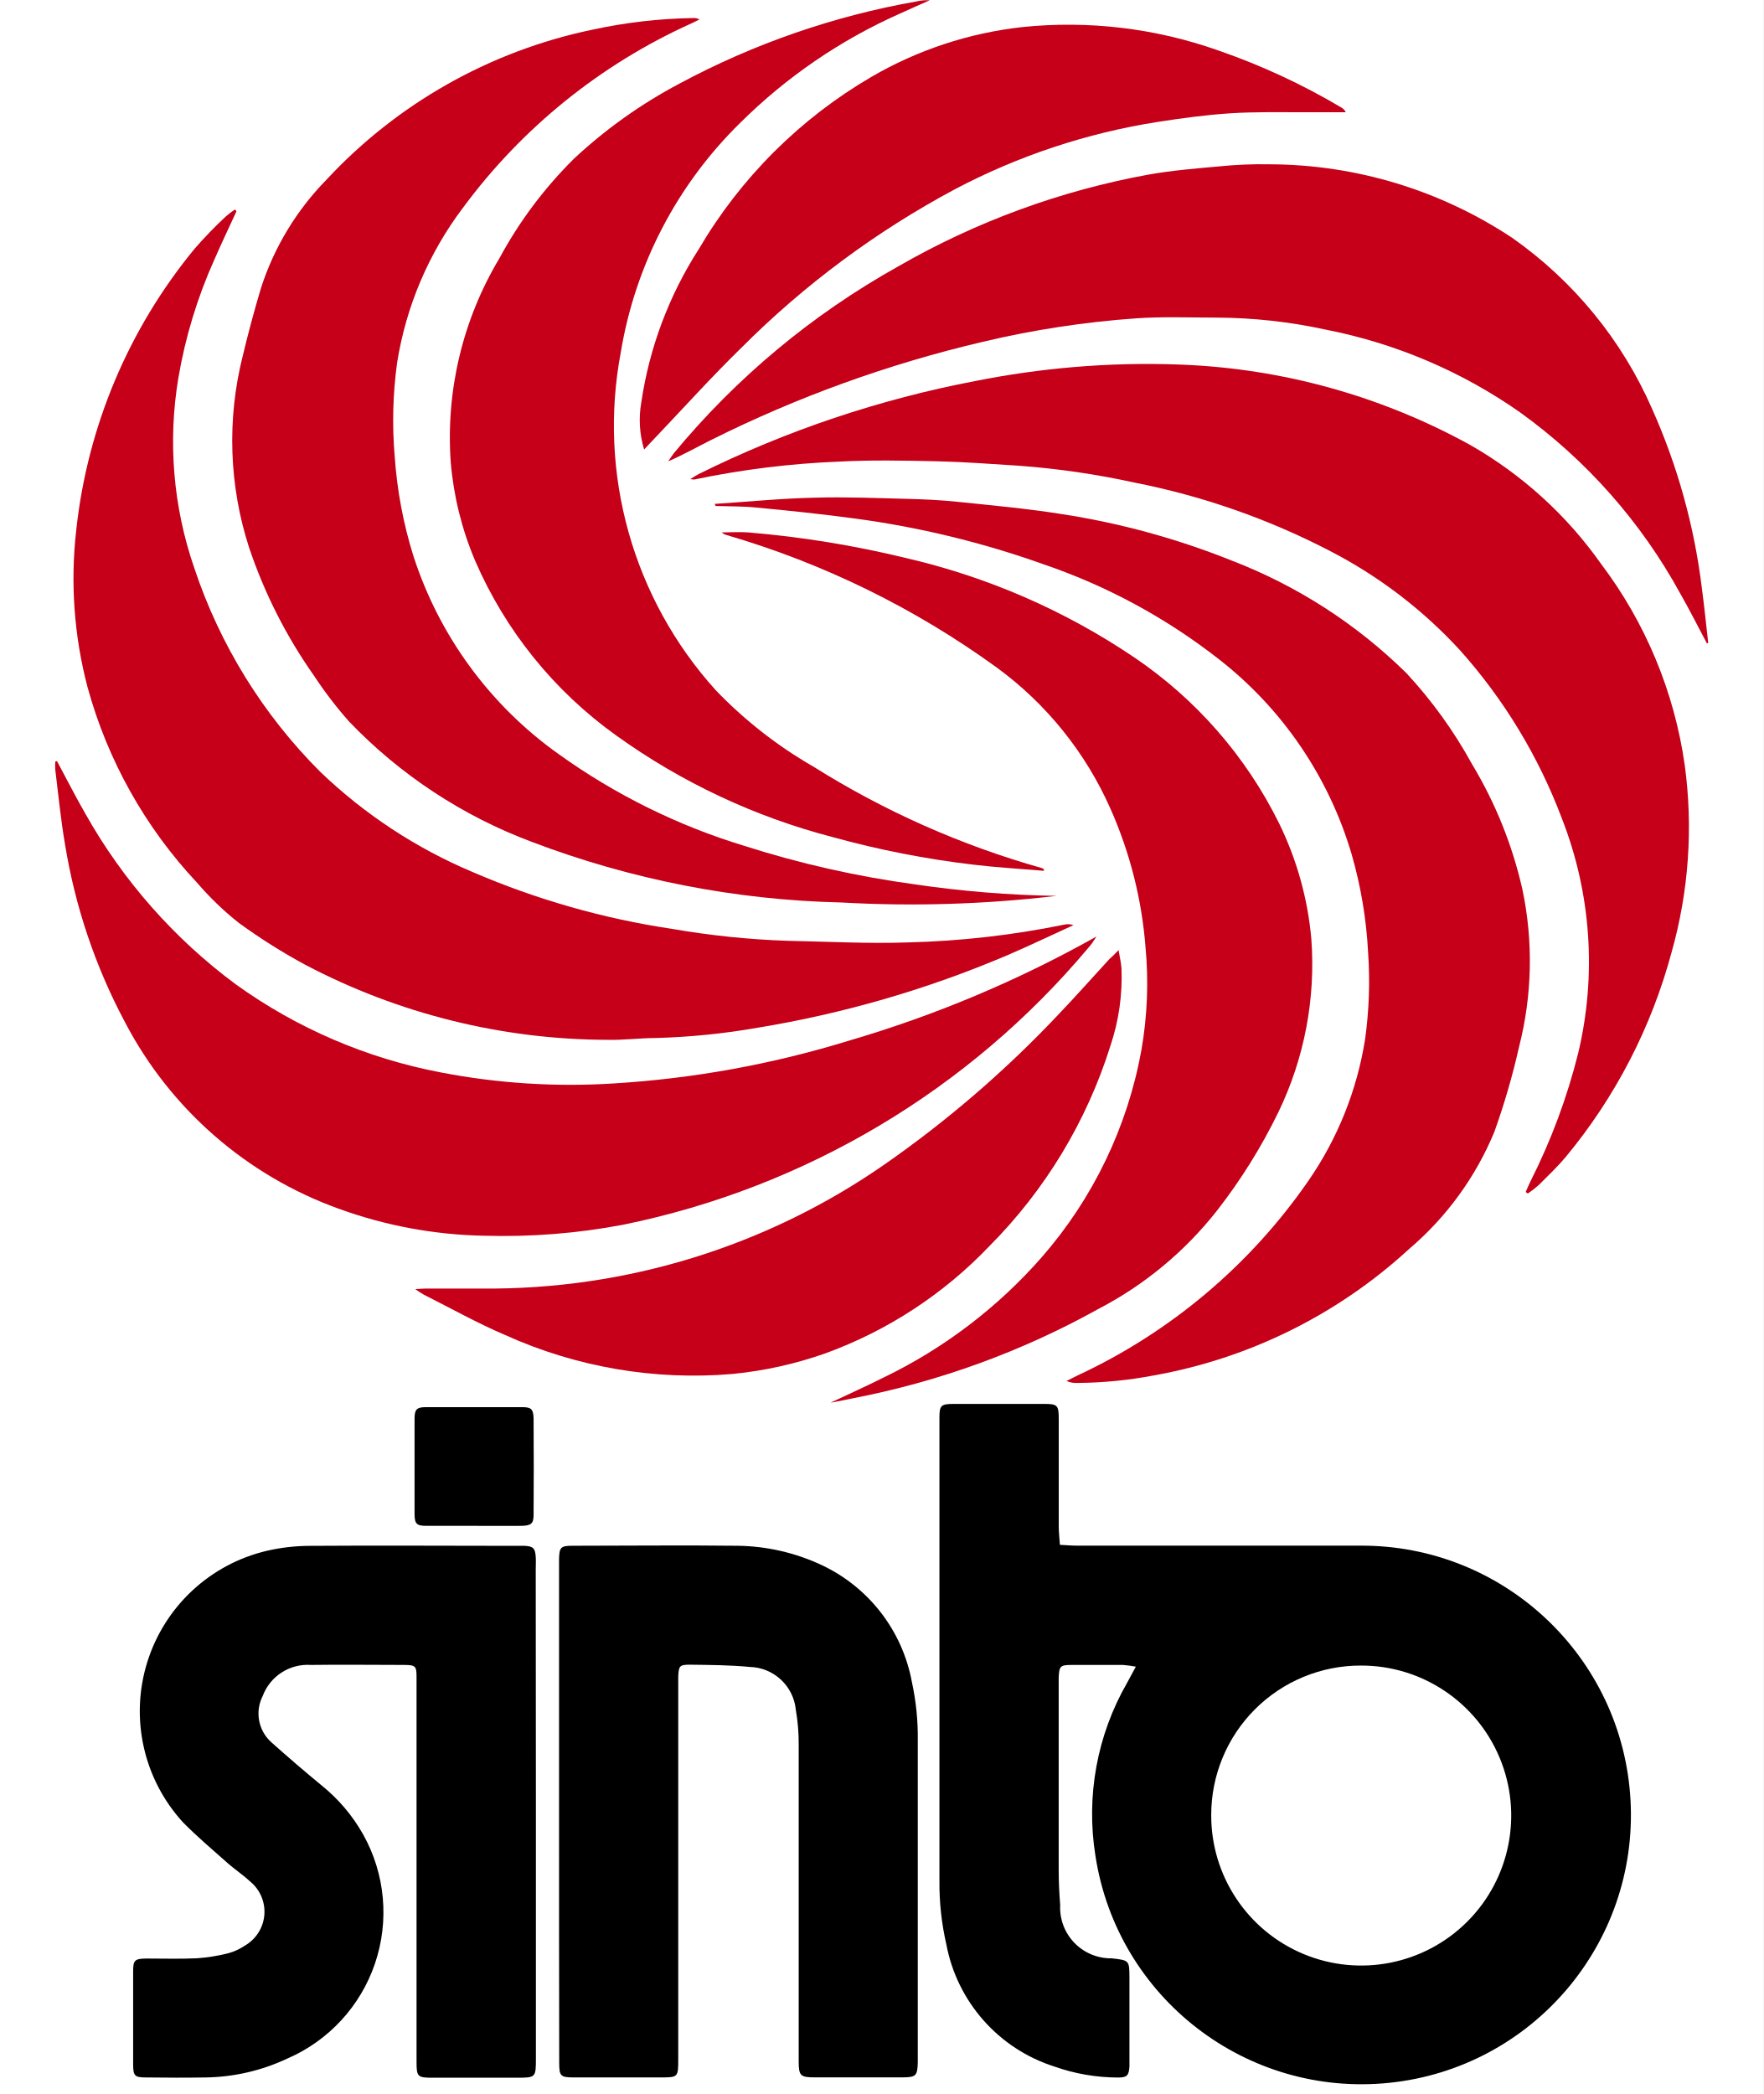
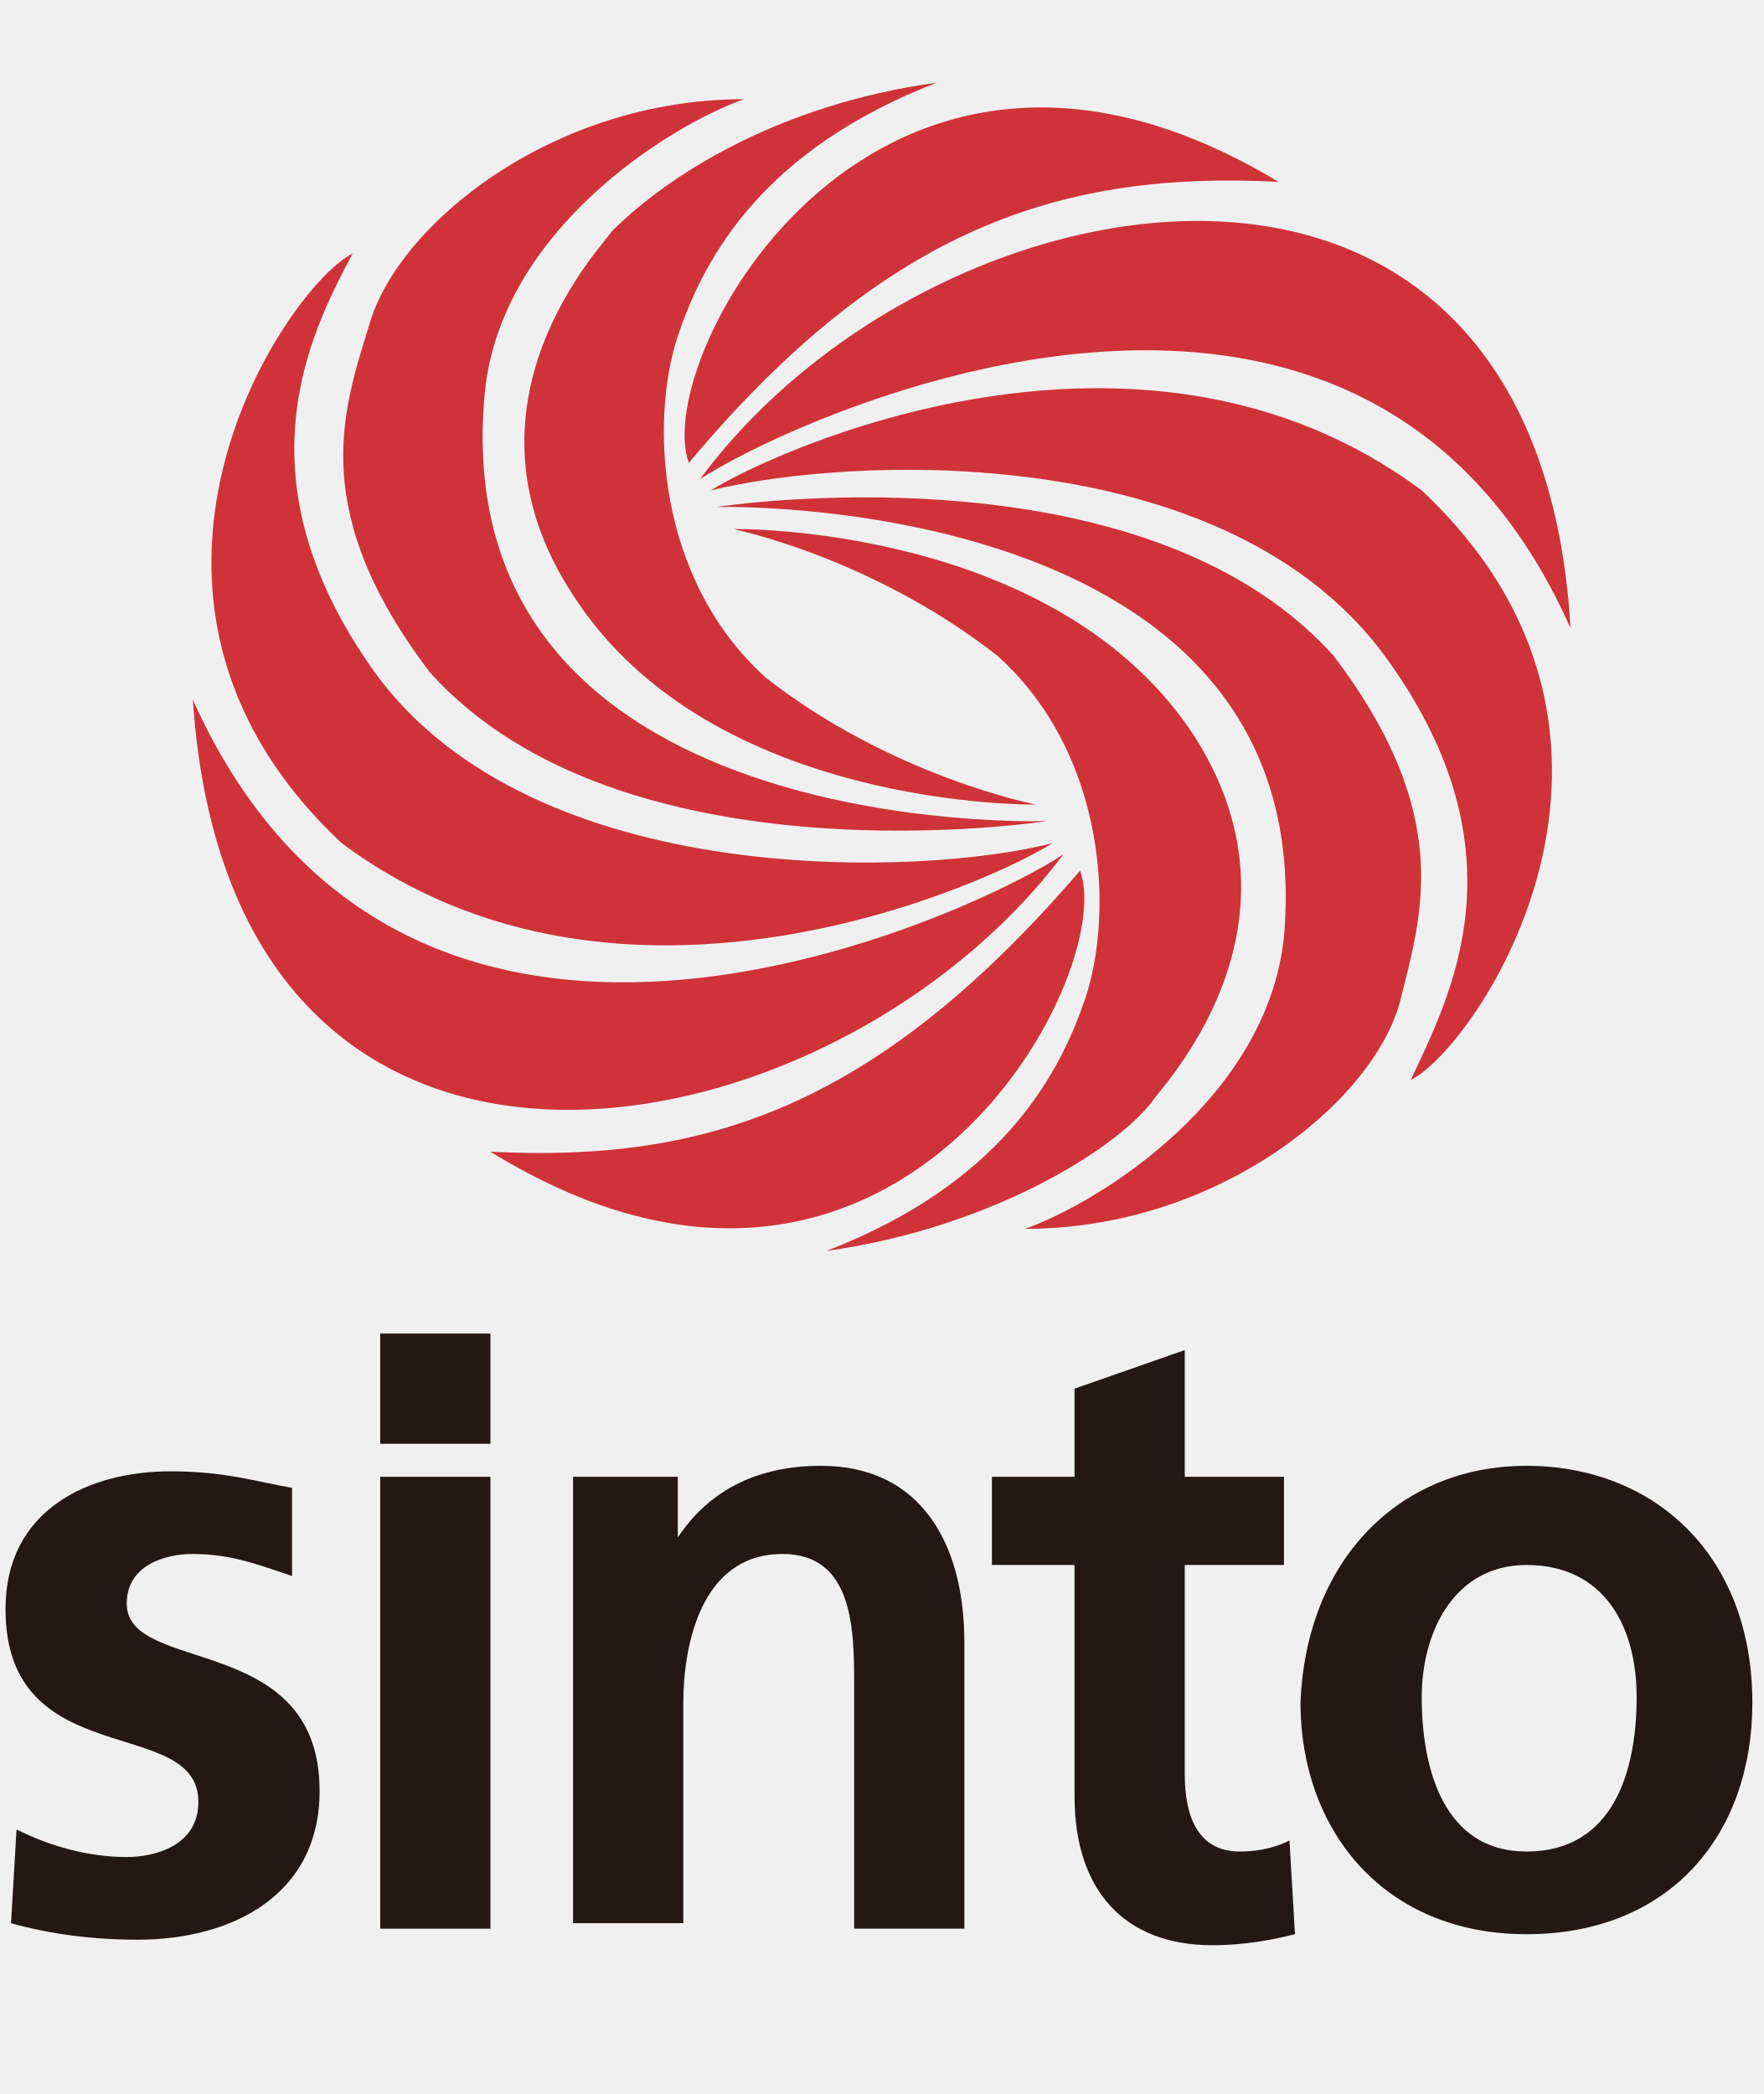
- <svg xmlns="http://www.w3.org/2000/svg" width="32" height="38" viewBox="0 0 32 38">
-   <defs>
-     <clipPath id="clip-Web_1920_15">
-       <rect width="32" height="38" />
-     </clipPath>
-   </defs>
-   <g id="Web_1920_15" data-name="Web 1920 – 15" clip-path="url(#clip-Web_1920_15)">
-     <rect width="32" height="38" fill="#fff" />
-     <g id="Component_14_3" data-name="Component 14 – 3" transform="translate(1)">
-       <g id="Group_83" data-name="Group 83" transform="translate(84.445 -11126)">
-         <path id="Path_1" data-name="Path 1" d="M243.026,291.121a2.163,2.163,0,0,0-.231-.031c-.314,0-.628,0-.942,0-.2,0-.217.026-.227.224,0,.078,0,.157,0,.236q0,1.627,0,3.254c0,.214.01.428.027.641a.922.922,0,0,0,.936.969c.319.036.32.036.321.357q0,.728,0,1.456c0,.05,0,.1,0,.15-.011.165-.044.2-.21.2a3.48,3.48,0,0,1-1.154-.2,2.886,2.886,0,0,1-1.959-2.218,4.935,4.935,0,0,1-.125-1.146q0-4.164,0-8.328c0-.029,0-.057,0-.086,0-.218.03-.245.25-.246q.824,0,1.649,0c.243,0,.266.022.266.275,0,.649,0,1.3,0,1.948,0,.105.013.21.021.334.117.006.215.015.312.015H247.1a4.887,4.887,0,1,1-4.807,5.63,4.775,4.775,0,0,1,.574-3.14C242.912,291.333,242.958,291.246,243.026,291.121Zm1.368,2.69a2.722,2.722,0,1,0,2.713-2.71A2.71,2.71,0,0,0,244.394,293.811Z" transform="translate(-307.859 10865.124)" />
-         <path id="Path_2" data-name="Path 2" d="M206.56,99.245c.03-.068.058-.137.09-.2a11.139,11.139,0,0,0,.863-2.322,7.137,7.137,0,0,0-.3-4.265,9.723,9.723,0,0,0-1.842-3.04,8.481,8.481,0,0,0-2.353-1.8,13.231,13.231,0,0,0-3.561-1.247,14.927,14.927,0,0,0-2.092-.305c-.5-.032-1-.07-1.493-.081-.591-.013-1.184-.025-1.774.006a15.9,15.9,0,0,0-2.626.325.345.345,0,0,1-.072-.008c.064-.038.106-.068.152-.091a19.532,19.532,0,0,1,5.034-1.691,16.038,16.038,0,0,1,1.755-.249,15.729,15.729,0,0,1,1.966-.046,11.81,11.81,0,0,1,5.247,1.459,7.383,7.383,0,0,1,2.371,2.154,7.9,7.9,0,0,1,1.521,3.656,8.348,8.348,0,0,1-.238,3.392,9.8,9.8,0,0,1-1.921,3.717c-.151.18-.323.343-.489.509a2.156,2.156,0,0,1-.2.156Z" transform="translate(-264.318 11048.386)" fill="#c50018" />
-         <path id="Path_3" data-name="Path 3" d="M73.789,53.867c-.134.291-.272.58-.4.874a8.849,8.849,0,0,0-.653,2.143,7.014,7.014,0,0,0,.289,3.46,9.439,9.439,0,0,0,2.29,3.7,9.094,9.094,0,0,0,2.757,1.812,14.564,14.564,0,0,0,3.63,1.034,15.267,15.267,0,0,0,2.081.215c.734.014,1.469.055,2.2.029a16.061,16.061,0,0,0,2.82-.321.3.3,0,0,1,.175.008c-.4.182-.8.374-1.2.546a19.726,19.726,0,0,1-4.528,1.315,12.662,12.662,0,0,1-1.848.187c-.292,0-.584.04-.875.033a11.83,11.83,0,0,1-5.488-1.361,10.582,10.582,0,0,1-1.211-.764,5.421,5.421,0,0,1-.753-.725A8.444,8.444,0,0,1,71.086,62.5a7.74,7.74,0,0,1-.205-2.843,9.658,9.658,0,0,1,2.151-5.114,7.741,7.741,0,0,1,.565-.584,1.461,1.461,0,0,1,.165-.126Z" transform="translate(-154.943 11075.968)" fill="#c50018" />
-         <path id="Path_4" data-name="Path 4" d="M89.612,318.525q0,2.237,0,4.473c0,.358,0,.358-.357.358q-.76,0-1.52,0c-.272,0-.289-.018-.289-.294q0-3.382,0-6.763c0-.071,0-.143,0-.214,0-.2-.019-.218-.225-.22-.564,0-1.127-.008-1.691,0a.872.872,0,0,0-.876.564.7.7,0,0,0,.161.843c.3.268.6.526.909.78a3.076,3.076,0,0,1,.755.893,2.892,2.892,0,0,1-1.382,4.065,3.6,3.6,0,0,1-1.467.341c-.364.006-.728.005-1.091,0-.209,0-.235-.028-.236-.237q0-.845,0-1.691c0-.2.03-.228.243-.23.307,0,.614.01.92-.005a3.153,3.153,0,0,0,.567-.092.974.974,0,0,0,.29-.133.709.709,0,0,0,.108-1.164c-.125-.116-.268-.213-.4-.326-.277-.246-.561-.486-.821-.749a2.989,2.989,0,0,1,1.528-4.932,3.529,3.529,0,0,1,.783-.088c1.248-.009,2.5,0,3.745,0,.05,0,.1,0,.15,0,.148.01.183.045.193.2.005.078,0,.157,0,.235Q89.612,316.331,89.612,318.525Z" transform="translate(-165.332 10840.349)" />
-         <path id="Path_5" data-name="Path 5" d="M116.416,32.818a22.47,22.47,0,0,1-3.906.12,16.883,16.883,0,0,1-5.617-1.1,8.923,8.923,0,0,1-3.315-2.183,7.342,7.342,0,0,1-.636-.831,9.024,9.024,0,0,1-1.177-2.321,6.294,6.294,0,0,1-.117-3.483q.149-.624.333-1.239a5,5,0,0,1,1.188-1.961,9.122,9.122,0,0,1,4.806-2.717,9.309,9.309,0,0,1,1.844-.215.2.2,0,0,1,.117.026c-.046.022-.091.046-.137.067a10.54,10.54,0,0,0-4.154,3.349,6.308,6.308,0,0,0-1.195,2.809,7.659,7.659,0,0,0-.044,1.708,7.861,7.861,0,0,0,.338,1.8,7.079,7.079,0,0,0,2.639,3.6,11.531,11.531,0,0,0,3.362,1.662,18.217,18.217,0,0,0,3.1.7A19.744,19.744,0,0,0,116.416,32.818Z" transform="translate(-182.688 11109.439)" fill="#c50018" />
-         <path id="Path_6" data-name="Path 6" d="M196.147,110.372c.6-.039,1.208-.1,1.812-.113.555-.016,1.112.007,1.668.021.306.008.613.021.917.053.637.066,1.276.124,1.909.225a13.984,13.984,0,0,1,3.067.839,9.249,9.249,0,0,1,3.181,2.048,8.268,8.268,0,0,1,1.186,1.645,7.682,7.682,0,0,1,.916,2.273,6.3,6.3,0,0,1-.06,2.863,13.13,13.13,0,0,1-.447,1.539,5.6,5.6,0,0,1-1.548,2.128,9.238,9.238,0,0,1-4.636,2.295,7.679,7.679,0,0,1-1.381.136.422.422,0,0,1-.2-.036l.2-.1a10.447,10.447,0,0,0,4.189-3.532,6.226,6.226,0,0,0,1.028-2.561,7.572,7.572,0,0,0,.056-1.58,7.876,7.876,0,0,0-.3-1.789,6.994,6.994,0,0,0-2.407-3.535,10.828,10.828,0,0,0-3.185-1.724,16.847,16.847,0,0,0-3.423-.83c-.6-.081-1.2-.144-1.8-.2-.24-.024-.484-.019-.726-.027Z" transform="translate(-268.622 11024.772)" fill="#c50018" />
-         <path id="Path_7" data-name="Path 7" d="M165.136,318.526q0-2.226,0-4.453c0-.05,0-.1,0-.15.005-.21.03-.24.233-.241,1,0,2-.012,3,0a3.7,3.7,0,0,1,1.532.35,2.931,2.931,0,0,1,1.638,2.122,4.717,4.717,0,0,1,.107,1.062q0,2.89,0,5.78c0,.021,0,.043,0,.064-.007.24-.033.268-.277.269q-.792,0-1.584,0c-.269,0-.3-.025-.3-.293q0-1.787,0-3.575c0-.721,0-1.441,0-2.162a3.579,3.579,0,0,0-.052-.638.862.862,0,0,0-.836-.78c-.361-.035-.726-.036-1.089-.041-.187,0-.2.025-.209.215,0,.128,0,.257,0,.385q0,3.275,0,6.551c0,.338,0,.339-.328.339q-.781,0-1.563,0c-.247,0-.269-.023-.269-.27Q165.135,320.795,165.136,318.526Z" transform="translate(-240.436 10840.369)" />
-         <path id="Path_8" data-name="Path 8" d="M67.314,161.26c.172.319.336.644.517.958a9.879,9.879,0,0,0,2.726,3.092,9.364,9.364,0,0,0,3.724,1.6,12.4,12.4,0,0,0,3.129.2,18.289,18.289,0,0,0,4.28-.778,21.5,21.5,0,0,0,4.488-1.889c-.041.062-.059.092-.08.121s-.044.056-.067.083a14.9,14.9,0,0,1-8.44,5.026,11.707,11.707,0,0,1-2.531.2,8.155,8.155,0,0,1-2.636-.491A7.08,7.08,0,0,1,68.549,166a10.405,10.405,0,0,1-1.089-3.229c-.078-.449-.12-.9-.177-1.356a1.184,1.184,0,0,1,0-.147Z" transform="translate(-151.725 10978.552)" fill="#c50018" />
-         <path id="Path_9" data-name="Path 9" d="M206.015,53.822c-.16-.3-.313-.607-.481-.9a9.914,9.914,0,0,0-2.909-3.292,9.221,9.221,0,0,0-3.518-1.5,9.5,9.5,0,0,0-1.993-.22c-.484,0-.97-.02-1.452.013a17.293,17.293,0,0,0-2.785.426,22.52,22.52,0,0,0-4.937,1.784c-.254.127-.5.267-.774.385.034-.048.065-.1.1-.144a14.354,14.354,0,0,1,4.07-3.391,14.2,14.2,0,0,1,4.556-1.67c.42-.074.847-.109,1.272-.147a7.538,7.538,0,0,1,.918-.038,8.006,8.006,0,0,1,4.4,1.335,7.429,7.429,0,0,1,2.541,3.109,11.327,11.327,0,0,1,.9,3.243c.044.331.078.664.116,1Z" transform="translate(-260.485 11083.854)" fill="#c50018" />
-         <path id="Path_10" data-name="Path 10" d="M198.888,132.82c.34-.161.663-.305.978-.464a9.036,9.036,0,0,0,2.857-2.179,7.832,7.832,0,0,0,1.805-3.754,7.033,7.033,0,0,0,.074-1.875,7.635,7.635,0,0,0-.633-2.5,6.363,6.363,0,0,0-2.07-2.571,15.986,15.986,0,0,0-4.893-2.4.21.21,0,0,1-.094-.049c.161,0,.322-.012.482,0a18.65,18.65,0,0,1,2.866.466,12.376,12.376,0,0,1,4.135,1.8,7.812,7.812,0,0,1,2.632,3.014,5.977,5.977,0,0,1,.584,2.089,6.169,6.169,0,0,1-.6,3.157,10.049,10.049,0,0,1-1.107,1.776,6.621,6.621,0,0,1-2.157,1.79,15.018,15.018,0,0,1-4.464,1.623c-.063.013-.125.027-.188.038S198.973,132.808,198.888,132.82Z" transform="translate(-269.26 11018.634)" fill="#c50018" />
-         <path id="Path_11" data-name="Path 11" d="M154.773,29.251c-.425-.036-.853-.06-1.276-.111a17.089,17.089,0,0,1-2.556-.5,11.824,11.824,0,0,1-3.929-1.844,7.615,7.615,0,0,1-2.563-3.175,5.831,5.831,0,0,1-.441-1.778,6.328,6.328,0,0,1,.883-3.708,7.673,7.673,0,0,1,1.355-1.809,8.917,8.917,0,0,1,1.913-1.361,14.362,14.362,0,0,1,4.307-1.492.829.829,0,0,1,.234-.02c-.18.08-.36.159-.539.241a9.705,9.705,0,0,0-2.9,1.983,7.555,7.555,0,0,0-2.168,4.167,7.159,7.159,0,0,0,1.722,6.128,7.96,7.96,0,0,0,1.781,1.393A15.89,15.89,0,0,0,154.73,29.2a.29.29,0,0,1,.039.018Z" transform="translate(-221.273 11112.552)" fill="#c50018" />
-         <path id="Path_12" data-name="Path 12" d="M181.164,25.878a1.841,1.841,0,0,1-.052-.851,7.044,7.044,0,0,1,1.043-2.784,8.743,8.743,0,0,1,3.131-3.126,6.969,6.969,0,0,1,2.742-.905,8.148,8.148,0,0,1,3.557.425,12.118,12.118,0,0,1,2.228,1.033.192.192,0,0,1,.084.088c-.251,0-.5,0-.754,0-.449,0-.9-.01-1.345.019s-.878.089-1.314.156a11.813,11.813,0,0,0-3.677,1.22,16.411,16.411,0,0,0-3.886,2.886c-.54.528-1.047,1.091-1.568,1.638C181.3,25.731,181.248,25.788,181.164,25.878Z" transform="translate(-254.92 11108.279)" fill="#c50018" />
-         <path id="Path_13" data-name="Path 13" d="M150.2,197.923c.022.133.045.228.052.323a3.9,3.9,0,0,1-.2,1.412,8.947,8.947,0,0,1-2.191,3.63,7.79,7.79,0,0,1-2.982,1.952,7.135,7.135,0,0,1-1.685.374,8.3,8.3,0,0,1-4.127-.707c-.5-.213-.984-.485-1.475-.732a1.756,1.756,0,0,1-.155-.1c.1-.006.151-.012.205-.011l1.006,0a12.582,12.582,0,0,0,7.3-2.249,20.17,20.17,0,0,0,3.156-2.72c.316-.33.618-.672.927-1.008C150.082,198.041,150.127,198,150.2,197.923Z" transform="translate(-215.346 10945.319)" fill="#c50018" />
-         <path id="Path_14" data-name="Path 14" d="M138.1,288.512c-.292,0-.585,0-.877,0-.178,0-.215-.036-.216-.214q0-.867,0-1.733c0-.166.041-.206.2-.207q.877,0,1.754,0c.165,0,.2.037.206.2q.006.877,0,1.754c0,.159-.044.194-.212.2C138.672,288.515,138.387,288.512,138.1,288.512Z" transform="translate(-214.929 10865.178)" />
+ <svg xmlns="http://www.w3.org/2000/svg" xmlns:xlink="http://www.w3.org/1999/xlink" version="1.1" x="0px" y="0px" viewBox="0 0 32 38" style="enable-background:new 0 0 32 38;" xml:space="preserve">
+   <style type="text/css">
+ 	.st0{display:none;}
+ 	.st1{display:inline;}
+ 	.st2{clip-path:url(#SVGID_2_);}
+ 	.st3{fill:#FFFFFF;}
+ 	.st4{fill:#C50018;}
+ 	.st5{fill:#231815;}
+ 	.st6{fill:#CF3339;}
+ </style>
+   <g id="圖層_1" class="st0">
+     <g class="st1">
+       <defs>
+         <rect id="SVGID_1_" width="32" height="38" />
+       </defs>
+       <clipPath id="SVGID_2_">
+         <use xlink:href="#SVGID_1_" style="overflow:visible;" />
+       </clipPath>
+       <g id="Web_1920_15" class="st2">
+         <rect class="st3" width="32" height="38" />
+         <g id="Component_14_3" transform="translate(1)">
+           <g id="Group_83" transform="translate(84.445 -11126)">
+             <path id="Path_1" d="M-64.8,11156.2c-0.1,0-0.2,0-0.2,0c-0.3,0-0.6,0-0.9,0c-0.2,0-0.2,0-0.2,0.2c0,0.1,0,0.2,0,0.2       c0,1.1,0,2.2,0,3.3c0,0.2,0,0.4,0,0.6c0,0.5,0.4,0.9,0.9,1c0,0,0,0,0.1,0c0.3,0,0.3,0,0.3,0.4c0,0.5,0,1,0,1.5       c0,0.1,0,0.1,0,0.2c0,0.2,0,0.2-0.2,0.2c-0.4,0-0.8-0.1-1.2-0.2c-1-0.3-1.8-1.2-2-2.2c-0.1-0.4-0.1-0.8-0.1-1.1       c0-2.8,0-5.6,0-8.3c0,0,0-0.1,0-0.1c0-0.2,0-0.2,0.2-0.2c0.5,0,1.1,0,1.6,0c0.2,0,0.3,0,0.3,0.3c0,0.6,0,1.3,0,1.9       c0,0.1,0,0.2,0,0.3c0.1,0,0.2,0,0.3,0h5.1c2.7,0,4.9,2.2,4.9,4.9c0,2.7-2.2,4.9-4.9,4.9c-2.4,0-4.5-1.8-4.9-4.1       c-0.2-1.1,0-2.2,0.6-3.1C-64.9,11156.5-64.9,11156.4-64.8,11156.2z M-63.5,11158.9c0,1.5,1.2,2.7,2.7,2.7       c1.5,0,2.7-1.2,2.7-2.7c0-1.5-1.2-2.7-2.7-2.7c0,0,0,0,0,0C-62.2,11156.2-63.5,11157.4-63.5,11158.9       C-63.5,11158.9-63.5,11158.9-63.5,11158.9z" />
+             <path id="Path_2" class="st4" d="M-57.8,11147.6c0-0.1,0.1-0.1,0.1-0.2c0.4-0.7,0.7-1.5,0.9-2.3c0.3-1.4,0.2-2.9-0.3-4.3       c-0.4-1.1-1-2.1-1.8-3c-0.7-0.7-1.5-1.3-2.4-1.8c-1.1-0.6-2.3-1-3.6-1.2c-0.7-0.2-1.4-0.3-2.1-0.3c-0.5,0-1-0.1-1.5-0.1       c-0.6,0-1.2,0-1.8,0c-0.9,0-1.8,0.1-2.6,0.3c0,0,0,0-0.1,0c0.1,0,0.1-0.1,0.2-0.1c1.6-0.8,3.3-1.4,5-1.7       c0.6-0.1,1.2-0.2,1.8-0.2c0.7-0.1,1.3-0.1,2,0c1.8,0.1,3.6,0.6,5.2,1.5c0.9,0.5,1.7,1.3,2.4,2.2c0.8,1.1,1.3,2.3,1.5,3.7       c0.2,1.1,0.1,2.3-0.2,3.4c-0.4,1.4-1,2.6-1.9,3.7c-0.2,0.2-0.3,0.3-0.5,0.5C-57.6,11147.6-57.7,11147.6-57.8,11147.6       L-57.8,11147.6z" />
+             <path id="Path_3" class="st4" d="M-81.2,11129.8c-0.1,0.3-0.3,0.6-0.4,0.9c-0.3,0.7-0.5,1.4-0.7,2.1c-0.2,1.2-0.1,2.3,0.3,3.5       c0.5,1.4,1.2,2.7,2.3,3.7c0.8,0.8,1.7,1.4,2.8,1.8c1.2,0.5,2.4,0.8,3.6,1c0.7,0.1,1.4,0.2,2.1,0.2c0.7,0,1.5,0.1,2.2,0       c0.9,0,1.9-0.1,2.8-0.3c0.1,0,0.1,0,0.2,0c-0.4,0.2-0.8,0.4-1.2,0.5c-1.5,0.6-3,1.1-4.5,1.3c-0.6,0.1-1.2,0.2-1.8,0.2       c-0.3,0-0.6,0-0.9,0c-1.9,0-3.8-0.5-5.5-1.4c-0.4-0.2-0.8-0.5-1.2-0.8c-0.3-0.2-0.5-0.5-0.8-0.7c-0.9-1-1.6-2.2-2-3.6       c-0.2-0.9-0.3-1.9-0.2-2.8c0.2-1.9,0.9-3.7,2.2-5.1c0.2-0.2,0.4-0.4,0.6-0.6C-81.3,11129.9-81.2,11129.8-81.2,11129.8       L-81.2,11129.8z" />
+             <path id="Path_4" d="M-75.7,11158.9c0,1.5,0,3,0,4.5c0,0.4,0,0.4-0.4,0.4c-0.5,0-1,0-1.5,0c-0.3,0-0.3,0-0.3-0.3       c0-2.3,0-4.5,0-6.8c0-0.1,0-0.1,0-0.2c0-0.2,0-0.2-0.2-0.2c-0.6,0-1.1,0-1.7,0c-0.4,0-0.7,0.2-0.9,0.6       c-0.1,0.3-0.1,0.6,0.2,0.8c0.3,0.3,0.6,0.5,0.9,0.8c0.3,0.2,0.6,0.5,0.8,0.9c0.8,1.4,0.3,3.2-1.1,3.9c-0.1,0-0.2,0.1-0.3,0.1       c-0.5,0.2-1,0.3-1.5,0.3c-0.4,0-0.7,0-1.1,0c-0.2,0-0.2,0-0.2-0.2c0-0.6,0-1.1,0-1.7c0-0.2,0-0.2,0.2-0.2c0.3,0,0.6,0,0.9,0       c0.2,0,0.4,0,0.6-0.1c0.1,0,0.2-0.1,0.3-0.1c0.3-0.2,0.5-0.6,0.3-1c0-0.1-0.1-0.1-0.2-0.2c-0.1-0.1-0.3-0.2-0.4-0.3       c-0.3-0.2-0.6-0.5-0.8-0.7c-1.1-1.2-1-3.1,0.2-4.2c0.4-0.3,0.8-0.6,1.3-0.7c0.3-0.1,0.5-0.1,0.8-0.1c1.2,0,2.5,0,3.7,0       c0.1,0,0.1,0,0.2,0c0.1,0,0.2,0,0.2,0.2c0,0.1,0,0.2,0,0.2C-75.7,11155.9-75.7,11157.4-75.7,11158.9z" />
+             <path id="Path_5" class="st4" d="M-66.3,11142.3c-1.3,0.2-2.6,0.2-3.9,0.1c-1.9,0-3.8-0.4-5.6-1.1c-1.3-0.5-2.4-1.2-3.3-2.2       c-0.2-0.3-0.4-0.5-0.6-0.8c-0.5-0.7-0.9-1.5-1.2-2.3c-0.4-1.1-0.4-2.3-0.1-3.5c0.1-0.4,0.2-0.8,0.3-1.2c0.2-0.7,0.6-1.4,1.2-2       c1.3-1.4,3-2.3,4.8-2.7c0.6-0.1,1.2-0.2,1.8-0.2c0,0,0.1,0,0.1,0c0,0-0.1,0-0.1,0.1c-1.6,0.7-3.1,1.9-4.2,3.3       c-0.6,0.8-1,1.8-1.2,2.8c-0.1,0.6-0.1,1.1,0,1.7c0,0.6,0.2,1.2,0.3,1.8c0.5,1.5,1.4,2.7,2.6,3.6c1,0.7,2.2,1.3,3.4,1.7       c1,0.3,2,0.6,3.1,0.7C-68,11142.2-67.1,11142.2-66.3,11142.3z" />
+             <path id="Path_6" class="st4" d="M-72.5,11135.1c0.6,0,1.2-0.1,1.8-0.1c0.6,0,1.1,0,1.7,0c0.3,0,0.6,0,0.9,0.1       c0.6,0.1,1.3,0.1,1.9,0.2c1.1,0.2,2.1,0.4,3.1,0.8c1.2,0.5,2.3,1.2,3.2,2c0.5,0.5,0.9,1,1.2,1.6c0.4,0.7,0.7,1.5,0.9,2.3       c0.2,0.9,0.2,1.9-0.1,2.9c-0.1,0.5-0.3,1-0.4,1.5c-0.3,0.8-0.9,1.6-1.5,2.1c-1.3,1.2-2.9,2-4.6,2.3c-0.5,0.1-0.9,0.1-1.4,0.1       c-0.1,0-0.1,0-0.2,0l0.2-0.1c1.7-0.8,3.1-2,4.2-3.5c0.5-0.8,0.9-1.6,1-2.6c0.1-0.5,0.1-1.1,0.1-1.6c0-0.6-0.1-1.2-0.3-1.8       c-0.4-1.4-1.3-2.6-2.4-3.5c-1-0.8-2-1.3-3.2-1.7c-1.1-0.4-2.3-0.7-3.4-0.8c-0.6-0.1-1.2-0.1-1.8-0.2       C-72,11135.2-72.2,11135.2-72.5,11135.1L-72.5,11135.1z" />
+             <path id="Path_7" d="M-75.3,11158.9c0-1.5,0-3,0-4.5c0,0,0-0.1,0-0.2c0-0.2,0-0.2,0.2-0.2c1,0,2,0,3,0c0.5,0,1.1,0.1,1.5,0.4       c0.9,0.4,1.5,1.2,1.6,2.1c0.1,0.3,0.1,0.7,0.1,1.1c0,1.9,0,3.9,0,5.8c0,0,0,0,0,0.1c0,0.2,0,0.3-0.3,0.3c-0.5,0-1.1,0-1.6,0       c-0.3,0-0.3,0-0.3-0.3c0-1.2,0-2.4,0-3.6c0-0.7,0-1.4,0-2.2c0-0.2,0-0.4-0.1-0.6c0-0.4-0.4-0.8-0.8-0.8c-0.4,0-0.7,0-1.1,0       c-0.2,0-0.2,0-0.2,0.2c0,0.1,0,0.3,0,0.4c0,2.2,0,4.4,0,6.6c0,0.3,0,0.3-0.3,0.3c-0.5,0-1,0-1.6,0c-0.2,0-0.3,0-0.3-0.3       C-75.3,11161.9-75.3,11160.4-75.3,11158.9z" />
+             <path id="Path_8" class="st4" d="M-84.4,11139.8c0.2,0.3,0.3,0.6,0.5,1c0.7,1.2,1.6,2.3,2.7,3.1c1.1,0.8,2.4,1.3,3.7,1.6       c1,0.2,2.1,0.3,3.1,0.2c1.5-0.1,2.9-0.3,4.3-0.8c1.6-0.5,3.1-1.1,4.5-1.9c0,0.1-0.1,0.1-0.1,0.1c0,0,0,0.1-0.1,0.1       c-2.2,2.6-5.1,4.4-8.4,5c-0.8,0.2-1.7,0.2-2.5,0.2c-0.9,0-1.8-0.2-2.6-0.5c-1.7-0.6-3.1-1.8-3.9-3.4c-0.5-1-0.9-2.1-1.1-3.2       c-0.1-0.4-0.1-0.9-0.2-1.4C-84.4,11139.9-84.4,11139.9-84.4,11139.8L-84.4,11139.8z" />
+             <path id="Path_9" class="st4" d="M-54.5,11137.7c-0.2-0.3-0.3-0.6-0.5-0.9c-0.7-1.3-1.7-2.4-2.9-3.3c-1.1-0.7-2.3-1.3-3.5-1.5       c-0.7-0.1-1.3-0.2-2-0.2c-0.5,0-1,0-1.5,0c-0.9,0.1-1.9,0.2-2.8,0.4c-1.7,0.4-3.4,1-4.9,1.8c-0.3,0.1-0.5,0.3-0.8,0.4       c0,0,0.1-0.1,0.1-0.1c1.1-1.4,2.5-2.5,4.1-3.4c1.4-0.8,3-1.4,4.6-1.7c0.4-0.1,0.8-0.1,1.3-0.1c0.3,0,0.6,0,0.9,0       c1.6,0,3.1,0.5,4.4,1.3c1.1,0.8,2,1.9,2.5,3.1c0.5,1,0.8,2.1,0.9,3.2C-54.5,11137-54.5,11137.3-54.5,11137.7L-54.5,11137.7z" />
+             <path id="Path_10" class="st4" d="M-70.4,11151.5c0.3-0.2,0.7-0.3,1-0.5c1.1-0.5,2.1-1.3,2.9-2.2c0.9-1.1,1.6-2.4,1.8-3.8       c0.1-0.6,0.1-1.2,0.1-1.9c-0.1-0.9-0.3-1.7-0.6-2.5c-0.5-1-1.2-1.9-2.1-2.6c-1.5-1.1-3.1-1.9-4.9-2.4c0,0-0.1,0-0.1,0       c0.2,0,0.3,0,0.5,0c1,0.1,1.9,0.2,2.9,0.5c1.5,0.3,2.9,1,4.1,1.8c1.1,0.8,2,1.8,2.6,3c0.3,0.7,0.5,1.4,0.6,2.1       c0.1,1.1-0.1,2.2-0.6,3.2c-0.3,0.6-0.7,1.2-1.1,1.8c-0.6,0.7-1.3,1.4-2.2,1.8c-1.4,0.8-2.9,1.3-4.5,1.6c-0.1,0-0.1,0-0.2,0       C-70.2,11151.4-70.3,11151.4-70.4,11151.5z" />
+             <path id="Path_11" class="st4" d="M-66.5,11141.8c-0.4,0-0.9-0.1-1.3-0.1c-0.9-0.1-1.7-0.3-2.6-0.5c-1.4-0.4-2.7-1-3.9-1.8       c-1.1-0.8-2-1.9-2.6-3.2c-0.2-0.6-0.4-1.2-0.4-1.8c-0.1-1.3,0.2-2.6,0.9-3.7c0.4-0.7,0.8-1.3,1.4-1.8c0.6-0.5,1.2-1,1.9-1.4       c1.3-0.7,2.8-1.2,4.3-1.5c0.1,0,0.2,0,0.2,0c-0.2,0.1-0.4,0.2-0.5,0.2c-1.1,0.5-2.1,1.2-2.9,2c-1.1,1.1-1.9,2.6-2.2,4.2       c-0.4,2.2,0.2,4.5,1.7,6.1c0.5,0.5,1.1,1,1.8,1.4C-69.4,11140.7-68,11141.3-66.5,11141.8       C-66.5,11141.8-66.5,11141.8-66.5,11141.8L-66.5,11141.8z" />
+             <path id="Path_12" class="st4" d="M-73.8,11134.2c-0.1-0.3-0.1-0.6-0.1-0.9c0.1-1,0.5-1.9,1-2.8c0.8-1.3,1.8-2.4,3.1-3.1       c0.8-0.5,1.8-0.8,2.7-0.9c1.2-0.1,2.4,0,3.6,0.4c0.8,0.3,1.5,0.6,2.2,1c0,0,0.1,0.1,0.1,0.1c-0.3,0-0.5,0-0.8,0       c-0.4,0-0.9,0-1.3,0c-0.4,0-0.9,0.1-1.3,0.2c-1.3,0.2-2.5,0.6-3.7,1.2c-1.4,0.8-2.7,1.7-3.9,2.9c-0.5,0.5-1,1.1-1.6,1.6       C-73.6,11134-73.7,11134.1-73.8,11134.2z" />
+             <path id="Path_13" class="st4" d="M-65.1,11143.2c0,0.1,0,0.2,0.1,0.3c0,0.5,0,1-0.2,1.4c-0.4,1.4-1.2,2.6-2.2,3.6       c-0.8,0.9-1.9,1.5-3,2c-0.5,0.2-1.1,0.3-1.7,0.4c-1.4,0.1-2.8-0.1-4.1-0.7c-0.5-0.2-1-0.5-1.5-0.7c-0.1,0-0.1-0.1-0.2-0.1       c0.1,0,0.2,0,0.2,0h1c2.6,0,5.2-0.8,7.3-2.2c1.1-0.8,2.2-1.7,3.2-2.7c0.3-0.3,0.6-0.7,0.9-1       C-65.3,11143.4-65.2,11143.3-65.1,11143.2z" />
+             <path id="Path_14" d="M-76.8,11153.7c-0.3,0-0.6,0-0.9,0c-0.2,0-0.2,0-0.2-0.2c0-0.6,0-1.2,0-1.7c0-0.2,0-0.2,0.2-0.2       c0.6,0,1.2,0,1.8,0c0.2,0,0.2,0,0.2,0.2c0,0.6,0,1.2,0,1.8c0,0.2,0,0.2-0.2,0.2C-76.3,11153.7-76.5,11153.7-76.8,11153.7z" />
+           </g>
+         </g>
+       </g>
+     </g>
+   </g>
+   <g id="圖層_2">
+     <g>
+       <g>
+         <g>
+           <path class="st5" d="M5.3,28.6c-0.6-0.2-1.1-0.4-1.8-0.4c-0.5,0-1.2,0.2-1.2,0.9c0,1.3,3.5,0.5,3.5,3.4c0,1.9-1.6,2.7-3.3,2.7      c-0.8,0-1.6-0.1-2.3-0.3l0.1-1.7c0.6,0.3,1.3,0.5,2,0.5c0.5,0,1.3-0.2,1.3-1c0-1.6-3.5-0.5-3.5-3.5c0-1.8,1.5-2.5,3-2.5      c1,0,1.6,0.2,2.2,0.3L5.3,28.6z" />
+           <path class="st5" d="M6.9,24.2h2v2h-2V24.2z M6.9,26.8h2V35h-2V26.8z" />
+           <path class="st5" d="M10.4,26.8h1.9v1.1h0c0.6-0.9,1.5-1.3,2.6-1.3c1.8,0,2.6,1.4,2.6,3.2V35h-2v-4.4c0-1,0-2.4-1.3-2.4      c-1.5,0-1.8,1.7-1.8,2.7v4h-2V26.8z" />
+           <path class="st5" d="M19.5,28.4H18v-1.6h1.5v-1.6l2-0.7v2.3h1.8v1.6h-1.8v3.8c0,0.7,0.2,1.4,1,1.4c0.4,0,0.7-0.1,0.9-0.2      l0.1,1.7c-0.4,0.1-0.9,0.2-1.5,0.2c-1.6,0-2.5-1-2.5-2.7V28.4z" />
+           <path class="st5" d="M27.7,26.6c2.3,0,4.1,1.6,4.1,4.3c0,2.4-1.5,4.2-4.1,4.2c-2.6,0-4.1-1.9-4.1-4.2      C23.7,28.3,25.4,26.6,27.7,26.6z M27.7,33.6c1.6,0,2-1.5,2-2.8c0-1.3-0.6-2.4-2-2.4c-1.3,0-1.9,1.2-1.9,2.4      C25.8,32.1,26.2,33.6,27.7,33.6z" />
+         </g>
+       </g>
+       <g>
+         <path class="st6" d="M12.5,8.4c-0.7-1.9,3.4-9.5,10.7-5.1C19.3,3.1,16.1,4.1,12.5,8.4z" />
+         <path class="st6" d="M12.7,8.7C16.9,3,27.9,1,28.5,11.4C24.6,2.6,14,7.8,12.7,8.7z" />
+         <path class="st6" d="M12.9,8.9c1.1-0.7,7.8-3.8,12.9,0c4.8,4.5,1,10.1-0.2,10.7c0.7-1.5,2.1-4.1-0.4-7.6     C22.3,7.9,15.3,8.3,12.9,8.9z" />
+         <path class="st6" d="M13,9.2c0,0,7.7-1.2,11.2,2.7c2.2,2.9,1.6,4.7,1.2,6.3c-0.5,1.8-3.3,4.1-6.8,4.1c1.4-0.5,4.4-2.4,4.7-5.3     C24,8.9,13,9.2,13,9.2z" />
+         <path class="st6" d="M13.3,9.6c0,0,5.9-0.1,8.4,3.8c2.2,3.5-0.7,6.4-0.8,6.6c-0.7,0.9-3,2.3-5.9,2.7c3.1-1.2,4.2-3.1,4.7-4.6     c0.5-1.5,0.4-4.4-1.6-6.2C15.8,10.1,13.3,9.6,13.3,9.6z" />
+         <path class="st6" d="M19.6,15.8c0.7,1.9-3.4,9.6-10.7,5.1C12.8,21.1,15.9,20.1,19.6,15.8z" />
+         <path class="st6" d="M19.3,15.5c-4.2,5.6-15.1,7.7-15.8-2.8C7.5,21.6,18,16.4,19.3,15.5z" />
+         <path class="st6" d="M19.1,15.3c-1.1,0.7-7.8,3.8-12.9,0c-4.8-4.5-1-10.1,0.2-10.7c-0.8,1.5-2.1,4.1,0.4,7.6     C9.7,16.2,16.8,15.9,19.1,15.3z" />
+         <path class="st6" d="M19,14.9c0,0-7.7,1.2-11.2-2.7C5.6,9.3,6.2,7.5,6.7,5.9c0.5-1.8,3.3-4.1,6.8-4.1c-1.4,0.5-4.4,2.4-4.7,5.3     C8,15.3,19,14.9,19,14.9z" />
+         <path class="st6" d="M18.8,14.6c0,0-5.9,0.1-8.4-3.8C8.1,7.3,11,4.4,11.1,4.2c1-1,3-2.3,5.9-2.7c-3.1,1.2-4.2,3.1-4.7,4.6     c-0.5,1.5-0.4,4.4,1.6,6.2C16.2,14.1,18.8,14.6,18.8,14.6z" />
      </g>
    </g>
  </g>
</svg>
